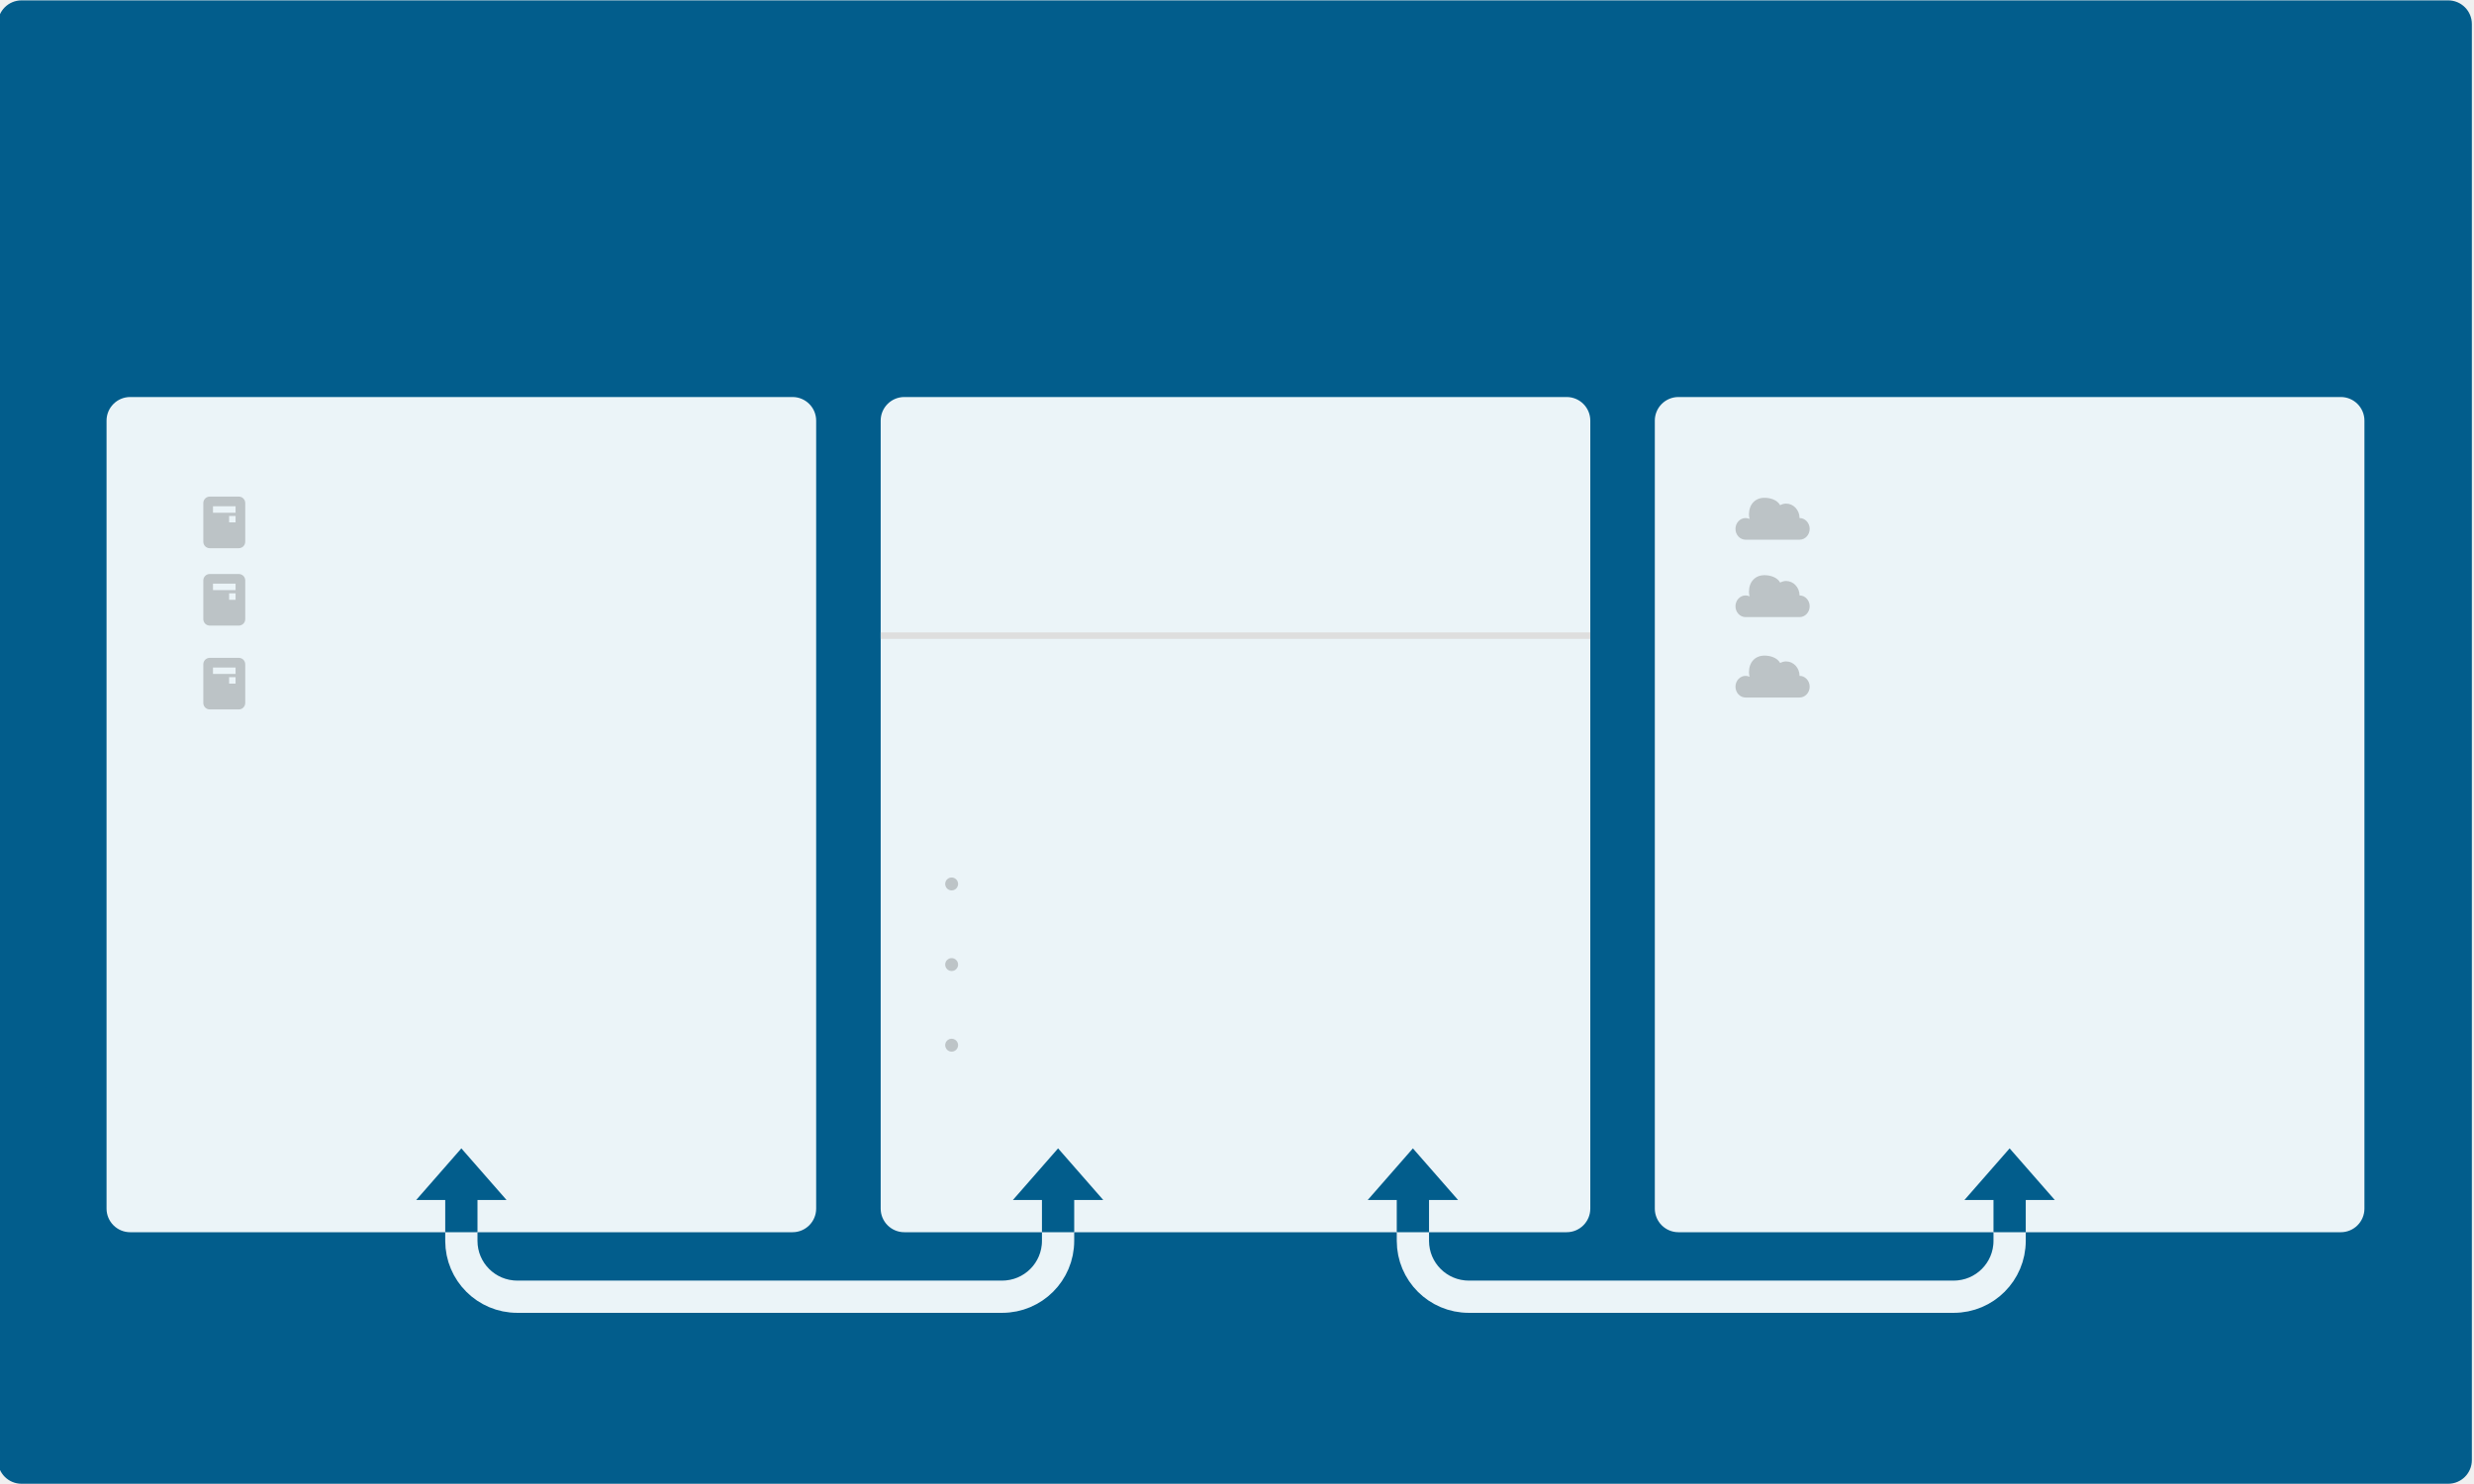
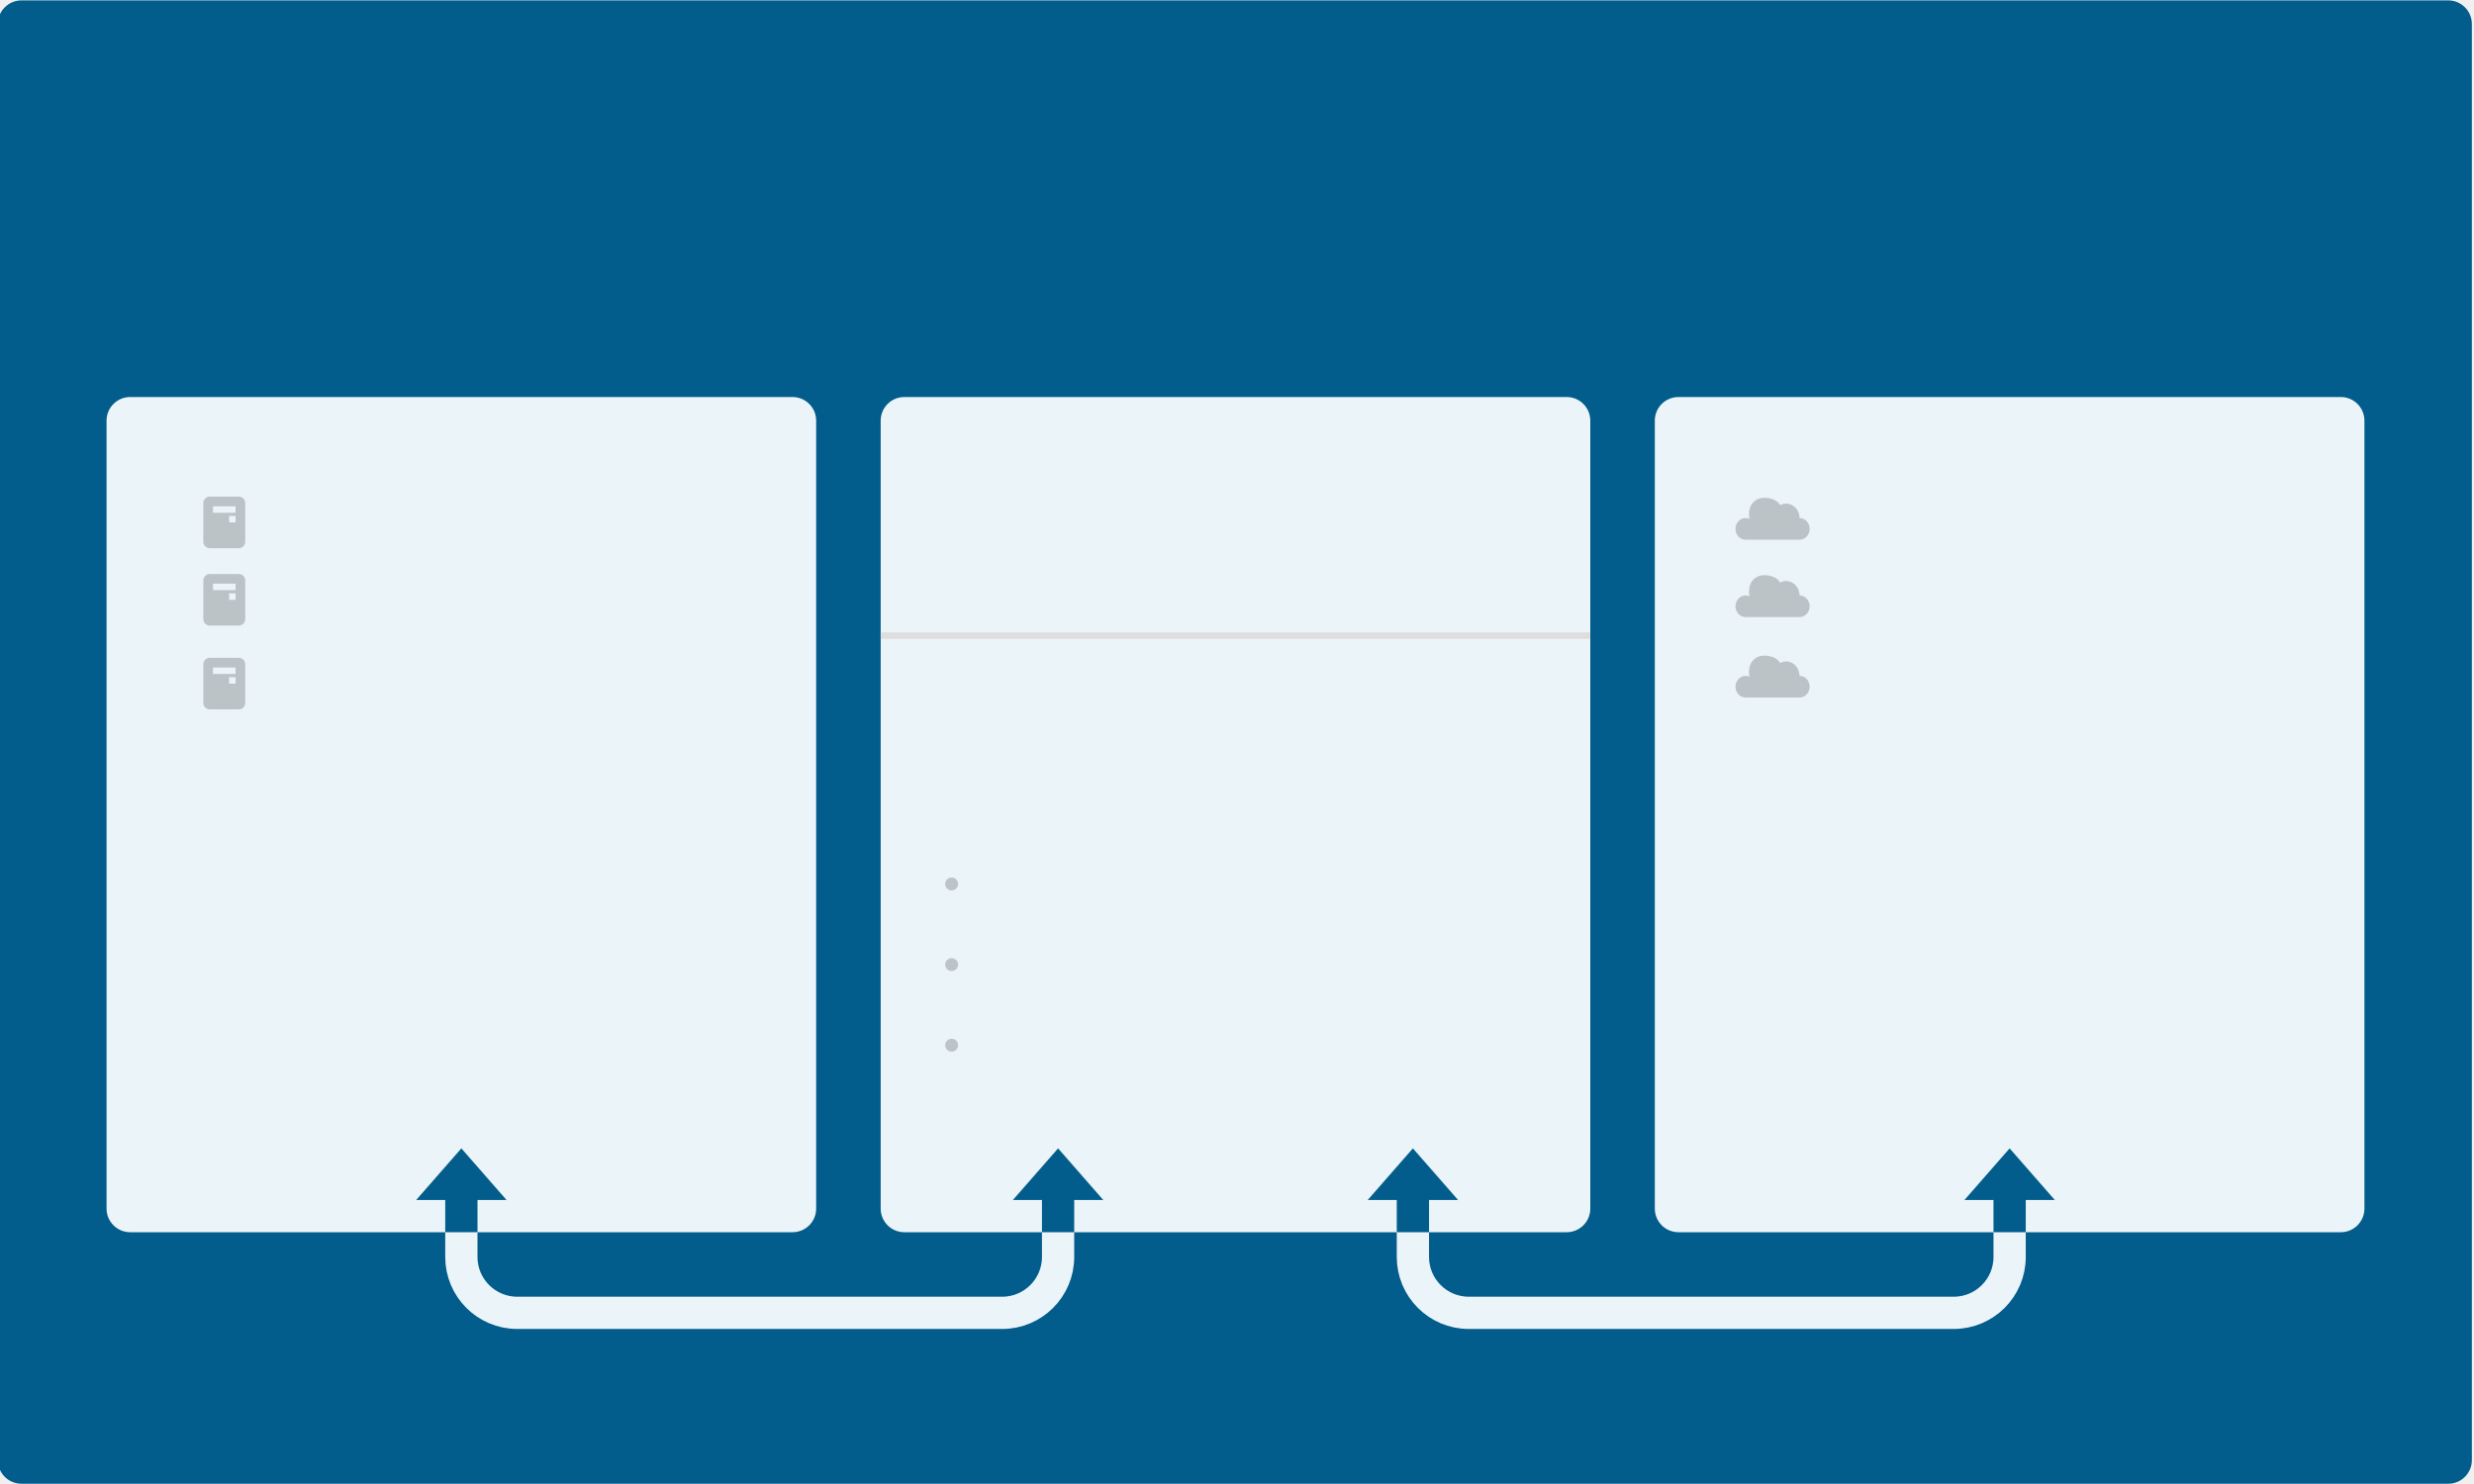
<svg xmlns="http://www.w3.org/2000/svg" width="767" height="460" id="svg2" version="1.1">
  <defs id="defs4">
    </defs>
  <g id="layer1" transform="translate(-32.30361,-355.3621)">
    <rect style="fill:#025d8c;fill-opacity:1;stroke:none" id="rect2890" width="767" height="460" x="31.639" y="355.482" rx="7.325" ry="7.325" />
-     <rect ry="17.325" rx="17.325" y="660.234" x="470.335" height="97.248" width="185" id="rect4406" style="fill:none;stroke:#ebf4f8;stroke-width:10;stroke-linecap:round;stroke-linejoin:round;stroke-miterlimit:4;stroke-opacity:1;stroke-dasharray:none;stroke-dashoffset:0" />
-     <rect style="fill:none;stroke:#ebf4f8;stroke-width:10;stroke-linecap:round;stroke-linejoin:round;stroke-miterlimit:4;stroke-opacity:1;stroke-dasharray:none;stroke-dashoffset:0" id="rect4282" width="185" height="97.248" x="175.335" y="660.234" rx="17.325" ry="17.325" />
+     <rect ry="17.325" rx="17.325" y="665.234" x="470.335" height="97.248" width="185" id="rect4406" style="fill:none;stroke:#ebf4f8;stroke-width:10;stroke-linecap:round;stroke-linejoin:round;stroke-miterlimit:4;stroke-opacity:1;stroke-dasharray:none;stroke-dashoffset:0" />
+     <rect style="fill:none;stroke:#ebf4f8;stroke-width:10;stroke-linecap:round;stroke-linejoin:round;stroke-miterlimit:4;stroke-opacity:1;stroke-dasharray:none;stroke-dashoffset:0" id="rect4282" width="185" height="97.248" x="175.335" y="665.234" rx="17.325" ry="17.325" />
    <rect ry="7.325" rx="7.325" y="412.452" x="42.639" height="281" width="745" id="rect4284" style="fill:#025d8c;fill-opacity:1;stroke:none" />
    <flowRoot xml:space="preserve" id="flowRoot2892" style="font-size:40px;font-style:normal;font-weight:normal;line-height:125%;letter-spacing:0px;word-spacing:0px;fill:#ffffff;fill-opacity:1;stroke:none;font-family:overpass_bold-web;-inkscape-font-specification:overpass_bold-web" transform="matrix(0.6747485,0,0,0.6747485,282.862,95.97158)">
      <flowRegion id="flowRegion2894">
        <rect id="rect2896" width="626" height="285" x="-30" y="427.362" style="fill:#ffffff;fill-opacity:1;font-family:overpass_bold-web;-inkscape-font-specification:overpass_bold-web" />
      </flowRegion>
      <flowPara id="flowPara2898" style="font-size:35.569px;font-family:overpass_bold-web;-inkscape-font-specification:overpass_bold-web">High level Aeolus overview</flowPara>
    </flowRoot>
    <rect ry="7.325" rx="7.325" y="478.482" x="65.335" height="259" width="220" id="rect4307" style="fill:#ebf4f8;fill-opacity:1;stroke:none" />
    <flowRoot transform="matrix(0.4383612,0,0,0.4383612,51.27341,245.635)" style="font-size:40px;font-style:normal;font-weight:normal;text-align:center;line-height:125%;letter-spacing:0px;word-spacing:0px;text-anchor:middle;fill:#ffffff;fill-opacity:1;stroke:none;font-family:Overpass;-inkscape-font-specification:Overpass" id="flowRoot3851" xml:space="preserve">
      <flowRegion id="flowRegion3853">
        <rect style="text-align:center;text-anchor:middle;fill:#ffffff;fill-opacity:1;font-family:Overpass;-inkscape-font-specification:Overpass" y="427.362" x="-30" height="285" width="626" id="rect3855" />
      </flowRegion>
      <flowPara id="flowPara3857" style="font-size:41.062px;text-align:center;text-anchor:middle">Private Cloud</flowPara>
      <flowPara id="flowPara3859" style="font-size:27.375px;text-align:center;text-anchor:middle;opacity:0.5">(servers on your premises)</flowPara>
    </flowRoot>
    <flowRoot xml:space="preserve" id="flowRoot3861" style="font-size:40px;font-style:normal;font-weight:normal;text-align:center;line-height:125%;letter-spacing:0px;word-spacing:0px;text-anchor:middle;fill:#ffffff;fill-opacity:1;stroke:none;font-family:Overpass;-inkscape-font-specification:Overpass" transform="matrix(0.4383612,0,0,0.4383612,291.077,245.635)">
      <flowRegion id="flowRegion3863">
        <rect id="rect3865" width="626" height="285" x="-30" y="427.362" style="text-align:center;text-anchor:middle;fill:#ffffff;fill-opacity:1;font-family:Overpass;-inkscape-font-specification:Overpass" />
      </flowRegion>
      <flowPara style="font-size:41.062px;text-align:center;text-anchor:middle" id="flowPara3867">Aeolus</flowPara>
      <flowPara style="font-size:27.375px;text-align:center;text-anchor:middle;opacity:0.5" id="flowPara3869">(servers on your premises)</flowPara>
    </flowRoot>
    <rect style="fill:#ebf4f8;fill-opacity:1;stroke:none" id="rect3920" width="220" height="259" x="305.335" y="478.482" rx="7.325" ry="7.325" />
    <flowRoot transform="matrix(0.4383612,0,0,0.4383612,351.3648,432.9904)" style="font-size:40px;font-style:normal;font-variant:normal;font-weight:normal;font-stretch:normal;text-align:start;line-height:140%;letter-spacing:0px;word-spacing:0px;writing-mode:lr-tb;text-anchor:start;fill:#757a7c;fill-opacity:1;stroke:none;font-family:Overpass;-inkscape-font-specification:Overpass" id="flowRoot3926" xml:space="preserve">
      <flowRegion id="flowRegion3928">
        <rect style="font-size:40px;font-style:normal;font-variant:normal;font-weight:normal;font-stretch:normal;text-align:start;line-height:140%;writing-mode:lr-tb;text-anchor:start;fill:#757a7c;fill-opacity:1;font-family:Overpass;-inkscape-font-specification:Overpass" y="427.362" x="-30" height="285" width="626" id="rect3930" />
      </flowRegion>
      <flowPara id="flowPara3936" style="font-size:40px;font-style:normal;font-variant:normal;font-weight:normal;font-stretch:normal;text-align:start;line-height:140%;writing-mode:lr-tb;text-anchor:start;fill:#757a7c;fill-opacity:1;font-family:Overpass;-inkscape-font-specification:Overpass">RHEL 6</flowPara>
      <flowPara style="font-size:40px;font-style:normal;font-variant:normal;font-weight:normal;font-stretch:normal;text-align:start;line-height:140%;writing-mode:lr-tb;text-anchor:start;fill:#757a7c;fill-opacity:1;font-family:Overpass;-inkscape-font-specification:Overpass" id="flowPara3961">Fedora 14</flowPara>
      <flowPara style="font-size:40px;font-style:normal;font-variant:normal;font-weight:normal;font-stretch:normal;text-align:start;line-height:140%;writing-mode:lr-tb;text-anchor:start;fill:#757a7c;fill-opacity:1;font-family:Overpass;-inkscape-font-specification:Overpass" id="flowPara3963">Win2K8 R2</flowPara>
    </flowRoot>
    <flowRoot transform="matrix(0.4383612,0,0,0.4383612,335.4983,383.0112)" style="font-size:40px;font-style:normal;font-weight:normal;text-align:start;line-height:125%;letter-spacing:0px;word-spacing:0px;text-anchor:start;fill:#000000;fill-opacity:1;stroke:none;font-family:Overpass;-inkscape-font-specification:Overpass" id="flowRoot3951" xml:space="preserve">
      <flowRegion id="flowRegion3953">
        <rect style="text-align:start;text-anchor:start;fill:#000000;fill-opacity:1;font-family:Overpass;-inkscape-font-specification:Overpass" y="427.362" x="-30" height="285" width="626" id="rect3955" />
      </flowRegion>
      <flowPara style="font-size:41.062px;text-align:start;text-anchor:start;opacity:0.5;fill:#000000;fill-opacity:1" id="flowPara4276">virtual machine images</flowPara>
      <flowPara id="flowPara3959" style="font-size:27.375px;text-align:start;text-anchor:start;opacity:0.25;fill:#000000;fill-opacity:1">(not running) based upon:</flowPara>
    </flowRoot>
    <rect ry="7.325" rx="7.325" y="478.482" x="545.335" height="259" width="220" id="rect4305" style="fill:#ebf4f8;fill-opacity:1;stroke:none" />
    <flowRoot xml:space="preserve" id="flowRoot3965" style="font-size:40px;font-style:normal;font-variant:normal;font-weight:normal;font-stretch:normal;text-align:start;line-height:140%;letter-spacing:0px;word-spacing:0px;writing-mode:lr-tb;text-anchor:start;fill:#000000;fill-opacity:1;stroke:none;font-family:Overpass;-inkscape-font-specification:Overpass" transform="matrix(0.4383612,0,0,0.4383612,614.2851,318.885)">
      <flowRegion id="flowRegion3967">
        <rect id="rect3969" width="626" height="285" x="-30" y="427.362" style="font-size:40px;font-style:normal;font-variant:normal;font-weight:normal;font-stretch:normal;text-align:start;line-height:140%;writing-mode:lr-tb;text-anchor:start;fill:#000000;fill-opacity:1;font-family:Overpass;-inkscape-font-specification:Overpass" />
      </flowRegion>
      <flowPara style="font-size:40px;font-style:normal;font-variant:normal;font-weight:normal;font-stretch:normal;text-align:start;line-height:140%;writing-mode:lr-tb;text-anchor:start;opacity:0.5;fill:#000000;fill-opacity:1;font-family:Overpass;-inkscape-font-specification:Overpass" id="flowPara3982">Amazon EC2</flowPara>
      <flowPara style="font-size:40px;font-style:normal;font-variant:normal;font-weight:normal;font-stretch:normal;text-align:start;line-height:140%;writing-mode:lr-tb;text-anchor:start;opacity:0.5;fill:#000000;fill-opacity:1;font-family:Overpass;-inkscape-font-specification:Overpass" id="flowPara4160">Rackspace</flowPara>
      <flowPara style="font-size:40px;font-style:normal;font-variant:normal;font-weight:normal;font-stretch:normal;text-align:start;line-height:140%;writing-mode:lr-tb;text-anchor:start;opacity:0.5;fill:#000000;fill-opacity:1;font-family:Overpass;-inkscape-font-specification:Overpass" id="flowPara4162">others</flowPara>
    </flowRoot>
    <flowRoot xml:space="preserve" id="flowRoot4002" style="font-size:40px;font-style:normal;font-weight:normal;text-align:start;line-height:125%;letter-spacing:0px;word-spacing:0px;text-anchor:start;fill:#000000;fill-opacity:1;stroke:none;font-family:Overpass;-inkscape-font-specification:Overpass" transform="matrix(0.4383612,0,0,0.4383612,362.539,320.635)">
      <flowRegion id="flowRegion4004">
        <rect id="rect4006" width="626" height="285" x="-30" y="427.362" style="text-align:start;text-anchor:start;fill:#000000;fill-opacity:1;font-family:Overpass;-inkscape-font-specification:Overpass" />
      </flowRegion>
      <flowPara id="flowPara4012" style="font-size:41.062px;text-align:start;text-anchor:start;opacity:0.5;fill:#000000;fill-opacity:1">Aeolus software</flowPara>
    </flowRoot>
    <path style="opacity:0.2;fill:#000000;fill-opacity:1;stroke:none" d="m 97.335,509.361 c -1.108,0 -2,0.892 -2,2 l 0,12 c 0,1.108 0.892,2 2,2 l 9,0 c 1.108,0 2,-0.892 2,-2 l 0,-12 c 0,-1.108 -0.892,-2 -2,-2 l -9,0 z m 1,3 7,0 0,2 -7,0 0,-2 z m 5,3 2,0 0,2 -2,0 0,-2 z" id="rect4340" />
    <flowRoot xml:space="preserve" id="flowRoot4114" style="font-size:40px;font-style:normal;font-weight:normal;text-align:center;line-height:125%;letter-spacing:0px;word-spacing:0px;text-anchor:middle;opacity:1;fill:#ffffff;fill-opacity:1;stroke:none;font-family:Overpass;-inkscape-font-specification:Overpass" transform="matrix(0.4383612,0,0,0.4383612,143.8437,588.6957)">
      <flowRegion id="flowRegion4116">
        <rect id="rect4118" width="626" height="285" x="-30" y="427.362" style="text-align:center;text-anchor:middle;fill:#ffffff;fill-opacity:1;font-family:Overpass;-inkscape-font-specification:Overpass" />
      </flowRegion>
      <flowPara style="font-size:27.375px;text-align:center;text-anchor:middle;fill:#ffffff;fill-opacity:1" id="flowPara4122">images are transfered as needed</flowPara>
    </flowRoot>
    <flowRoot xml:space="preserve" id="flowRoot4150" style="font-size:40px;font-style:normal;font-weight:normal;text-align:center;line-height:125%;letter-spacing:0px;word-spacing:0px;text-anchor:middle;fill:#ffffff;fill-opacity:1;stroke:none;font-family:Overpass;-inkscape-font-specification:Overpass" transform="matrix(0.4383612,0,0,0.4383612,530.9189,253.635)">
      <flowRegion id="flowRegion4152">
        <rect id="rect4154" width="626" height="285" x="-30" y="427.362" style="text-align:center;text-anchor:middle;fill:#ffffff;fill-opacity:1;font-family:Overpass;-inkscape-font-specification:Overpass" />
      </flowRegion>
      <flowPara style="font-size:41.062px;text-align:center;text-anchor:middle" id="flowPara4156">Public Clouds</flowPara>
      <flowPara style="font-size:27.375px;text-align:center;text-anchor:middle" id="flowPara4158" />
    </flowRoot>
    <path style="fill:none;stroke:#dedede;stroke-width:2;stroke-linecap:square;stroke-linejoin:miter;stroke-miterlimit:4;stroke-opacity:1;stroke-dasharray:none" d="m 306.335,552.482 218,0" id="path4264" />
    <g id="g4380" transform="translate(30.33549,10.11967)">
      <rect ry="0" rx="0" y="714.452" x="140" height="12.91" width="10" id="rect4288" style="fill:#025d8c;fill-opacity:1;stroke:none" />
      <path id="rect4290" d="m 145,701.362 14,16 -28,0 14,-16 z" style="fill:#025d8c;fill-opacity:1;stroke:none" />
    </g>
    <flowRoot xml:space="preserve" id="flowRoot3902" style="font-size:41.062px;font-style:normal;font-variant:normal;font-weight:normal;font-stretch:normal;text-align:start;line-height:140%;letter-spacing:0px;word-spacing:0px;writing-mode:lr-tb;text-anchor:start;fill:#000000;fill-opacity:1;stroke:none;font-family:Overpass;-inkscape-font-specification:Overpass" transform="matrix(0.4383612,0,0,0.4383612,133.1576,319.1871)">
      <flowRegion id="flowRegion3904">
        <rect id="rect3906" width="626" height="285" x="-30" y="427.362" style="font-size:41.062px;font-style:normal;font-variant:normal;font-weight:normal;font-stretch:normal;text-align:start;line-height:140%;writing-mode:lr-tb;text-anchor:start;fill:#000000;fill-opacity:1;font-family:Overpass;-inkscape-font-specification:Overpass" />
      </flowRegion>
      <flowPara style="font-size:41.062px;font-style:normal;font-variant:normal;font-weight:normal;font-stretch:normal;text-align:start;line-height:140%;writing-mode:lr-tb;text-anchor:start;opacity:0.5;fill:#000000;fill-opacity:1;font-family:Overpass;-inkscape-font-specification:Overpass" id="flowPara3910">Red Hat REHV</flowPara>
      <flowPara style="font-size:41.062px;font-style:normal;font-variant:normal;font-weight:normal;font-stretch:normal;text-align:start;line-height:140%;writing-mode:lr-tb;text-anchor:start;opacity:0.5;fill:#000000;fill-opacity:1;font-family:Overpass;-inkscape-font-specification:Overpass" id="flowPara3916">Eucalyptus</flowPara>
      <flowPara style="font-size:41.062px;font-style:normal;font-variant:normal;font-weight:normal;font-stretch:normal;text-align:start;line-height:140%;writing-mode:lr-tb;text-anchor:start;opacity:0.5;fill:#000000;fill-opacity:1;font-family:Overpass;-inkscape-font-specification:Overpass" id="flowPara3918">VMware vSphere</flowPara>
    </flowRoot>
    <g transform="matrix(0.6486858,0,0,0.6902085,563.751,-193.7594)" id="g4356" style="opacity:0.2;fill:#000000;fill-opacity:1;stroke:none">
      <path id="path4358" d="m 23.997,1019.245 c -4.45,0 -7.387,2.995 -7.387,7.476 0,0.709 0.132,1.373 0.302,2.028 -0.578,-0.247 -1.246,-0.406 -1.914,-0.406 -2.67,0 -4.835,2.18 -4.835,4.868 0,2.688 2.165,4.868 4.835,4.868 l 25.786,0 c 2.67,0 4.835,-2.18 4.835,-4.868 0,-2.688 -2.165,-4.868 -4.835,-4.868 0,-3.584 -2.886,-6.491 -6.447,-6.491 -1.018,0 -1.965,0.289 -2.82,0.71 -1.409,-2.362 -4.585,-3.318 -7.521,-3.318 z" style="color:#000000;fill:#000000;fill-opacity:1;stroke:none;stroke-width:2.4;marker:none;visibility:visible;display:inline;overflow:visible" />
    </g>
    <path id="path4362" d="m 97.335,533.361 c -1.108,0 -2,0.892 -2,2 l 0,12 c 0,1.108 0.892,2 2,2 l 9,0 c 1.108,0 2,-0.892 2,-2 l 0,-12 c 0,-1.108 -0.892,-2 -2,-2 l -9,0 z m 1,3 7,0 0,2 -7,0 0,-2 z m 5,3 2,0 0,2 -2,0 0,-2 z" style="opacity:0.2;fill:#000000;fill-opacity:1;stroke:none" />
    <path style="opacity:0.2;fill:#000000;fill-opacity:1;stroke:none" d="m 97.335,559.361 c -1.108,0 -2,0.892 -2,2 l 0,12 c 0,1.108 0.892,2 2,2 l 9,0 c 1.108,0 2,-0.892 2,-2 l 0,-12 c 0,-1.108 -0.892,-2 -2,-2 l -9,0 z m 1,3 7,0 0,2 -7,0 0,-2 z m 5,3 2,0 0,2 -2,0 0,-2 z" id="path4364" />
    <g style="opacity:0.2;fill:#000000;fill-opacity:1;stroke:none" id="g4366" transform="matrix(0.6486858,0,0,0.6902085,563.751,-169.7594)">
      <path style="color:#000000;fill:#000000;fill-opacity:1;stroke:none;stroke-width:2.4;marker:none;visibility:visible;display:inline;overflow:visible" d="m 23.997,1019.245 c -4.45,0 -7.387,2.995 -7.387,7.476 0,0.709 0.132,1.373 0.302,2.028 -0.578,-0.247 -1.246,-0.406 -1.914,-0.406 -2.67,0 -4.835,2.18 -4.835,4.868 0,2.688 2.165,4.868 4.835,4.868 l 25.786,0 c 2.67,0 4.835,-2.18 4.835,-4.868 0,-2.688 -2.165,-4.868 -4.835,-4.868 0,-3.584 -2.886,-6.491 -6.447,-6.491 -1.018,0 -1.965,0.289 -2.82,0.71 -1.409,-2.362 -4.585,-3.318 -7.521,-3.318 z" id="path4368" />
    </g>
    <g transform="matrix(0.6486858,0,0,0.6902085,563.751,-144.8201)" id="g4370" style="opacity:0.2;fill:#000000;fill-opacity:1;stroke:none">
      <path id="path4372" d="m 23.997,1019.245 c -4.45,0 -7.387,2.995 -7.387,7.476 0,0.709 0.132,1.373 0.302,2.028 -0.578,-0.247 -1.246,-0.406 -1.914,-0.406 -2.67,0 -4.835,2.18 -4.835,4.868 0,2.688 2.165,4.868 4.835,4.868 l 25.786,0 c 2.67,0 4.835,-2.18 4.835,-4.868 0,-2.688 -2.165,-4.868 -4.835,-4.868 0,-3.584 -2.886,-6.491 -6.447,-6.491 -1.018,0 -1.965,0.289 -2.82,0.71 -1.409,-2.362 -4.585,-3.318 -7.521,-3.318 z" style="color:#000000;fill:#000000;fill-opacity:1;stroke:none;stroke-width:2.4;marker:none;visibility:visible;display:inline;overflow:visible" />
    </g>
    <g transform="translate(510.3355,10.11967)" id="g4384">
      <rect style="fill:#025d8c;fill-opacity:1;stroke:none" id="rect4386" width="10" height="12.91" x="140" y="714.452" rx="0" ry="0" />
      <path style="fill:#025d8c;fill-opacity:1;stroke:none" d="m 145,701.362 14,16 -28,0 14,-16 z" id="path4388" />
    </g>
    <g transform="translate(215.3355,10.11967)" id="g4392">
      <rect style="fill:#025d8c;fill-opacity:1;stroke:none" id="rect4394" width="10" height="12.91" x="140" y="714.452" rx="0" ry="0" />
      <path style="fill:#025d8c;fill-opacity:1;stroke:none" d="m 145,701.362 14,16 -28,0 14,-16 z" id="path4396" />
    </g>
    <g id="g4400" transform="translate(325.3355,10.11967)">
      <rect ry="0" rx="0" y="714.452" x="140" height="12.91" width="10" id="rect4402" style="fill:#025d8c;fill-opacity:1;stroke:none" />
      <path id="path4404" d="m 145,701.362 14,16 -28,0 14,-16 z" style="fill:#025d8c;fill-opacity:1;stroke:none" />
    </g>
    <flowRoot transform="matrix(0.4383612,0,0,0.4383612,438.8437,588.6957)" style="font-size:40px;font-style:normal;font-weight:normal;text-align:center;line-height:125%;letter-spacing:0px;word-spacing:0px;text-anchor:middle;opacity:1;fill:#ffffff;fill-opacity:1;stroke:none;font-family:Overpass;-inkscape-font-specification:Overpass" id="flowRoot4418" xml:space="preserve">
      <flowRegion id="flowRegion4420">
        <rect style="text-align:center;text-anchor:middle;fill:#ffffff;fill-opacity:1;font-family:Overpass;-inkscape-font-specification:Overpass" y="427.362" x="-30" height="285" width="626" id="rect4422" />
      </flowRegion>
      <flowPara id="flowPara4424" style="font-size:27.375px;text-align:center;text-anchor:middle;fill:#ffffff;fill-opacity:1">images are transfered as needed</flowPara>
    </flowRoot>
    <rect style="opacity:0.98;fill:#bcc3c6;fill-opacity:1;stroke:none" id="rect4426" width="4" height="4" x="325.335" y="627.482" rx="7.325" ry="7.325" />
    <rect ry="7.325" rx="7.325" y="652.482" x="325.335" height="4" width="4" id="rect4428" style="opacity:0.98;fill:#bcc3c6;fill-opacity:1;stroke:none" />
    <rect style="opacity:0.98;fill:#bcc3c6;fill-opacity:1;stroke:none" id="rect4430" width="4" height="4" x="325.335" y="677.482" rx="7.325" ry="7.325" />
  </g>
</svg>
